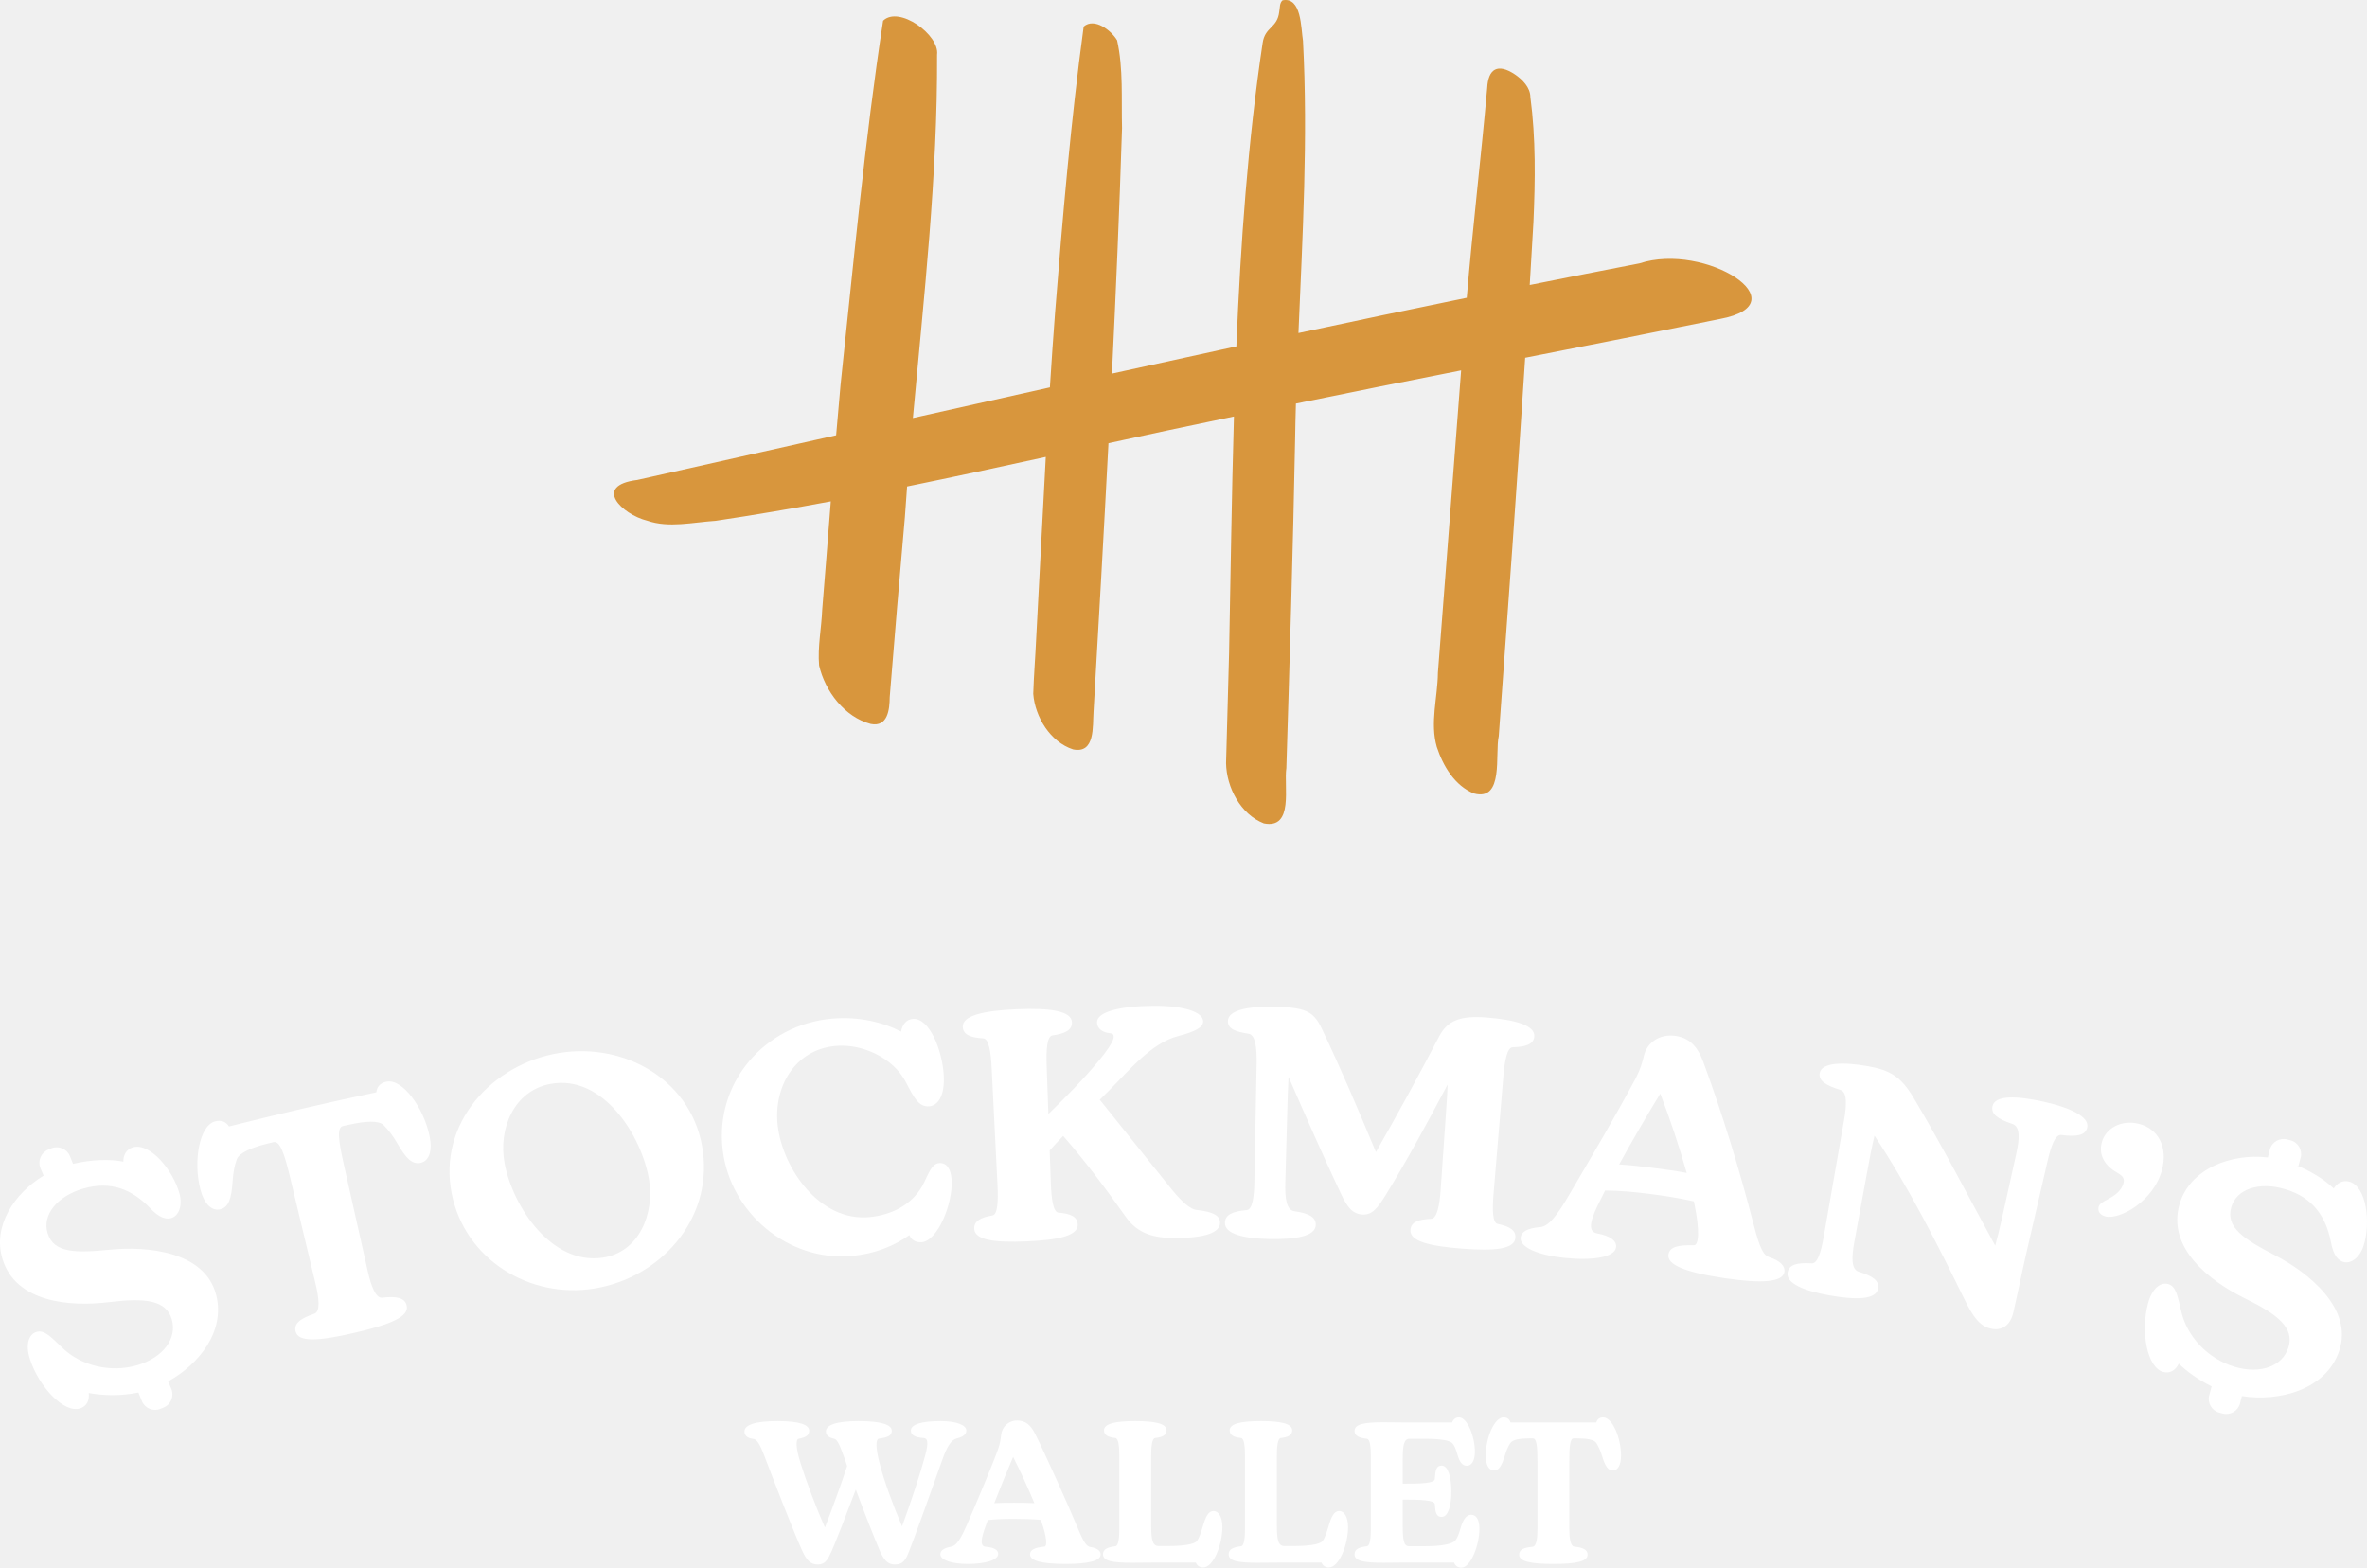
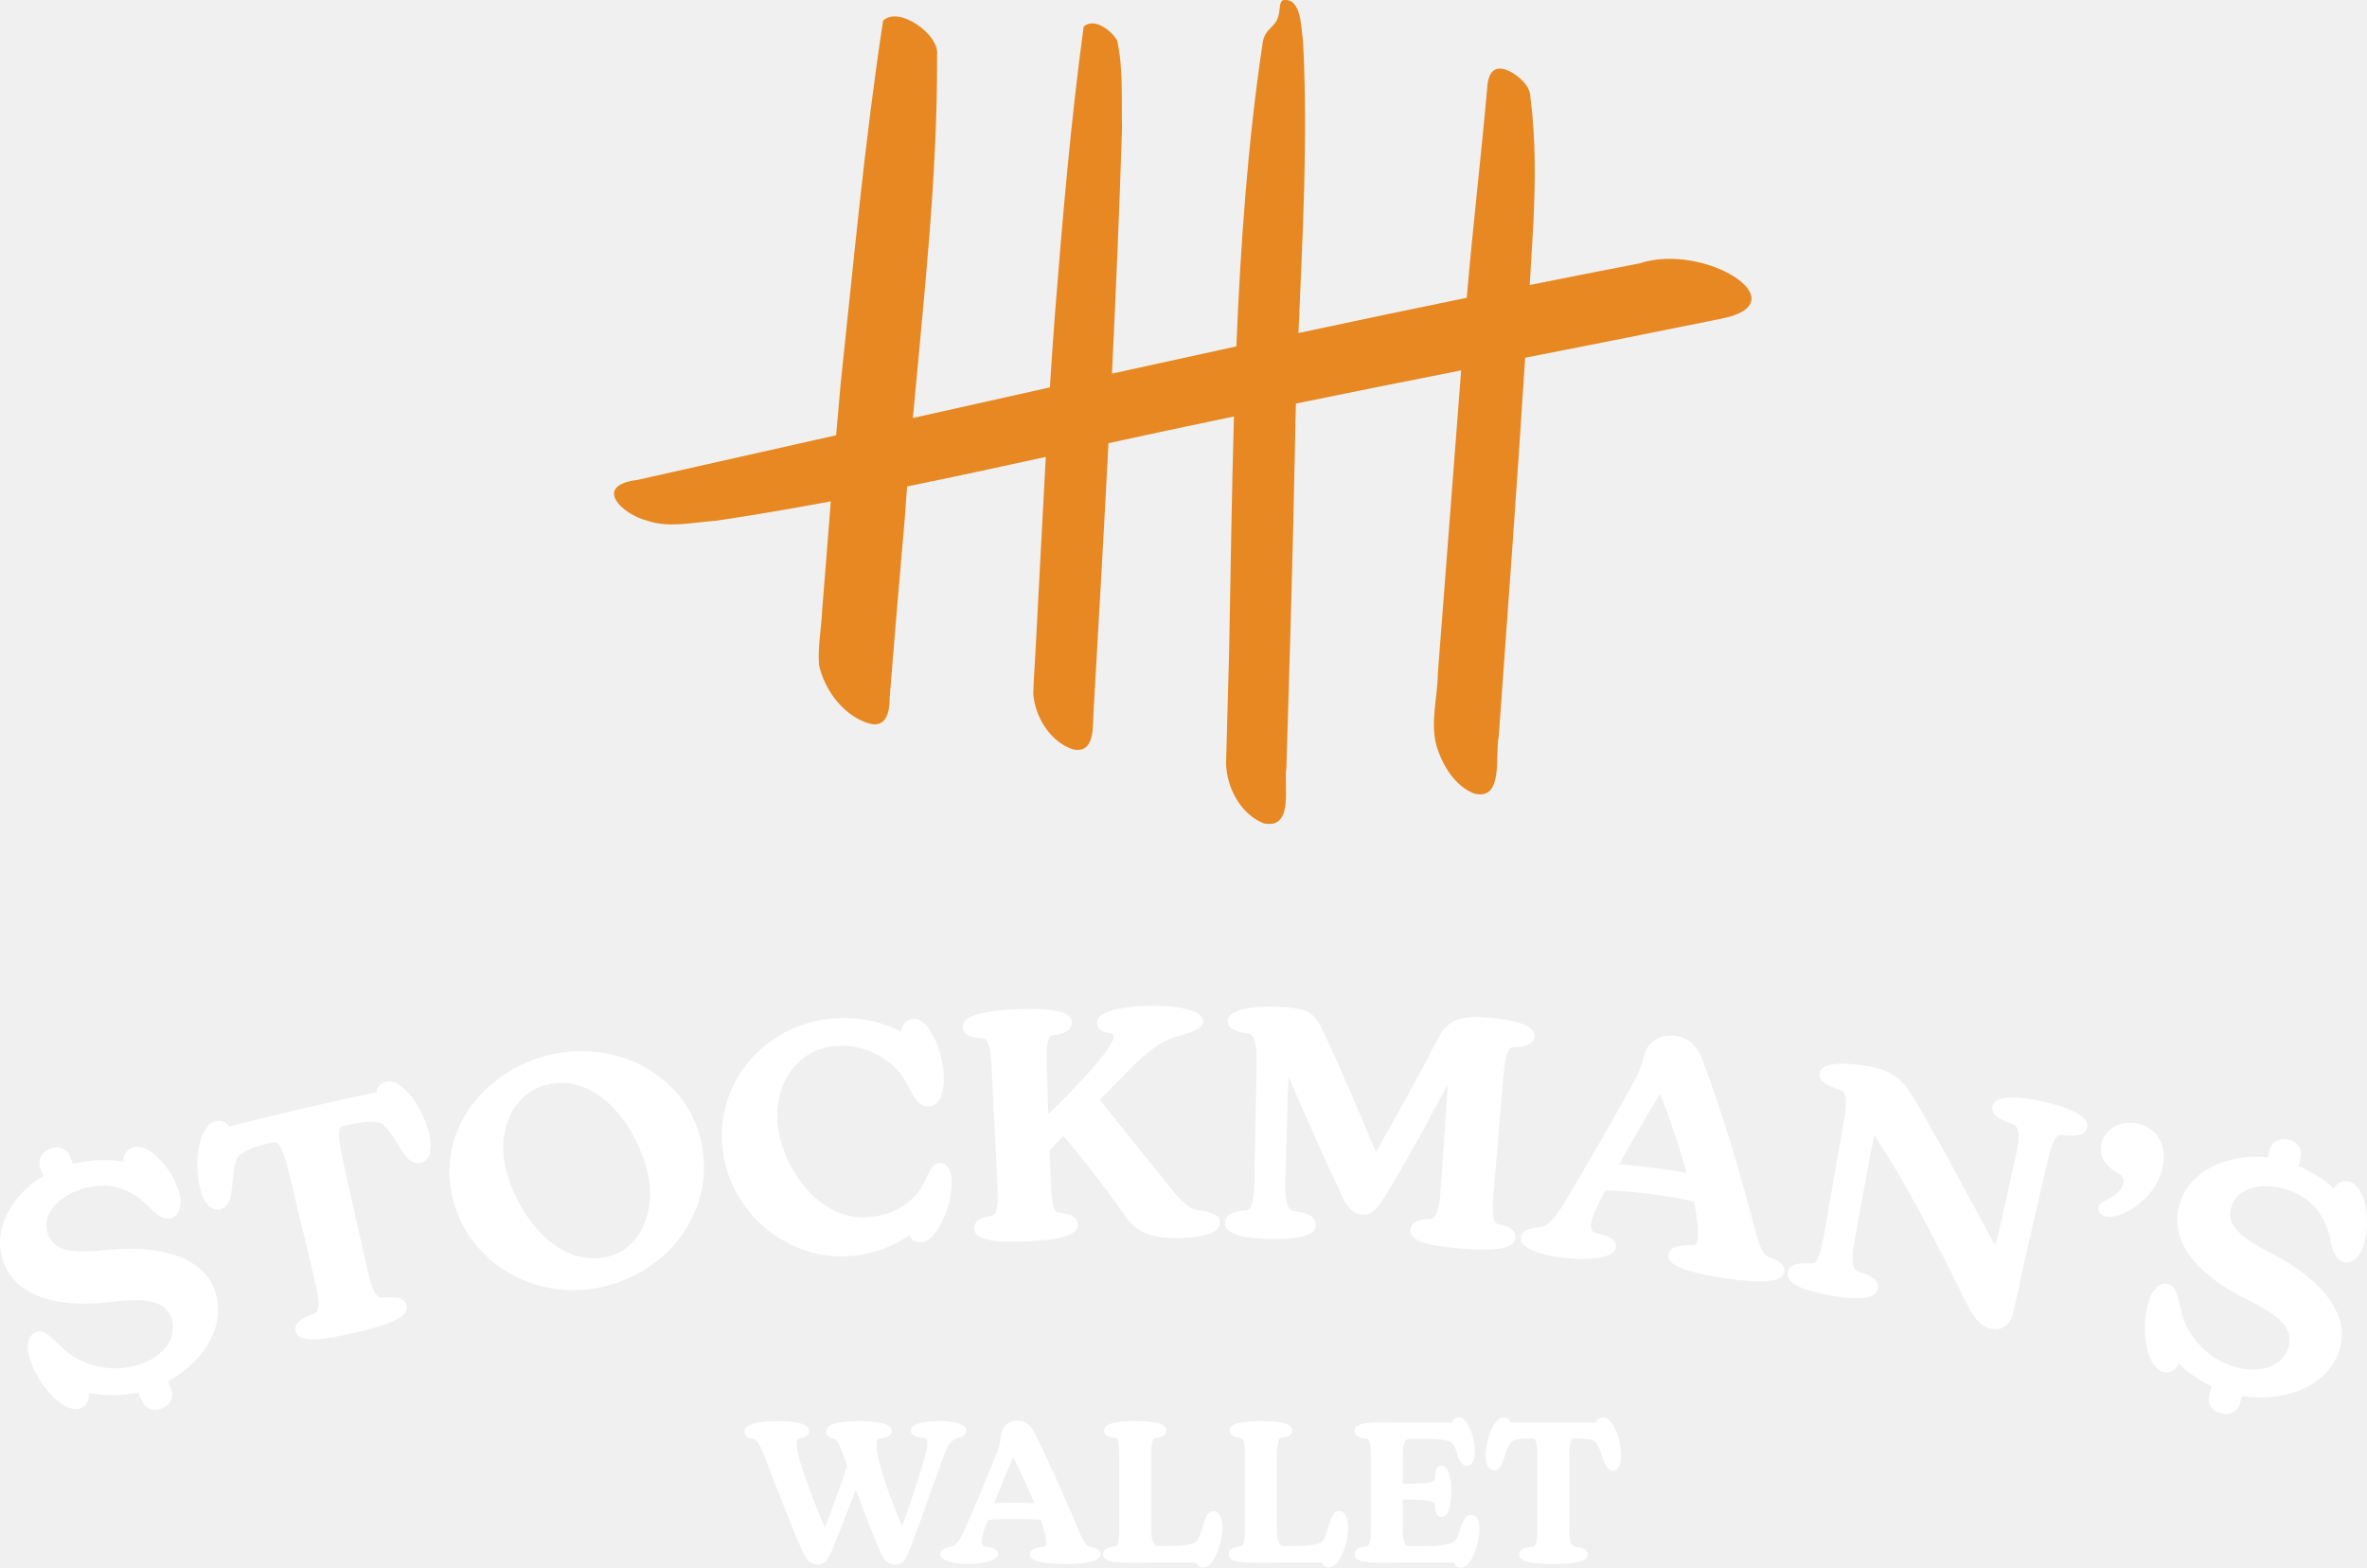
<svg xmlns="http://www.w3.org/2000/svg" version="1.1" id="Layer_1" x="0px" y="0px" viewBox="0 0 871.344 577.054" style="enable-background:new 0 0 871.344 577.054;" xml:space="preserve">
  <g>
-     <path style="fill:#d8963d;" d="M603.503,96.956c-13.474,2.597-26.931,5.257-40.378,7.955   c0.468-7.716,0.925-15.434,1.367-23.151c0.675-15.328,0.902-30.779-1.128-46.01   c-0.023-3.563-2.923-6.467-5.686-8.351c-6.36-4.239-9.856-2.091-10.214,5.065   c-2.276,25.736-5.338,51.399-7.519,77.146   c-20.676,4.233-41.325,8.568-61.955,12.979   c1.516-35.865,3.556-71.742,1.67-107.585   c-0.754-4.579-0.481-16.268-7.515-14.891c-1.167,0.987-0.937,2.761-1.222,4.172   c-0.682,6.155-5.269,5.469-6.127,11.604c-5.395,35.911-8.112,73.716-9.663,111.619   c-15.275,3.307-30.541,6.649-45.8,10.018   c1.462-30.111,2.748-60.228,3.712-90.355   c-0.282-10.717,0.522-21.855-1.813-32.321c-2.134-3.646-8.362-8.497-12.308-5.077   c-4.736,34.785-7.741,70.155-10.527,105.253c-0.7,9.184-1.325,18.372-1.907,27.562   c-16.818,3.741-33.63,7.504-50.439,11.28   c4.036-44.532,9.116-89.084,8.902-133.728c1.024-7.252-14.04-18.203-19.872-12.502   c-6.778,44.294-10.875,89.314-15.65,133.962   c-0.574,6.204-1.113,12.412-1.634,18.621   c-24.39,5.49-48.778,10.985-73.174,16.443   c-16.578,2.05-5.652,12.709,3.625,14.997c7.99,2.782,16.766,0.59,25.159,0.051   c14.195-2.107,28.328-4.536,42.423-7.163c-1.042,13.284-2.059,26.57-3.159,39.85   c-0.271,6.834-1.732,13.723-1.143,20.545c2.142,9.428,9.395,19.027,19.013,21.538   c6.268,1.237,6.938-5.295,6.982-9.878c1.771-22.103,3.635-44.201,5.584-66.288   c0.252-3.75,0.526-7.5,0.813-11.25c17.05-3.474,34.058-7.159,51.056-10.876   c-1.244,22.376-2.329,44.761-3.554,67.138   c-0.299,6.69-0.862,13.381-1.066,20.068c0.663,8.515,6.298,17.754,14.675,20.458   c8.19,1.675,7.141-8.517,7.519-13.843c1.911-32.949,3.792-65.904,5.499-98.869   c14.538-3.174,29.08-6.313,43.645-9.303c0.848-0.18,1.698-0.353,2.547-0.533   c-0.858,29.534-1.217,58.881-1.791,87.184c-0.263,10.247-0.565,20.491-0.843,30.736   c-0.077,3.24-0.201,6.481-0.269,9.721c0.175,8.886,5.352,18.832,13.923,22.145   c11.165,2.199,7.247-13.691,8.277-20.366c1.242-40.236,2.442-80.471,3.216-120.719   c0.066-4.486,0.175-8.972,0.301-13.458c20.251-4.166,40.533-8.207,60.823-12.211   c-2.804,37.107-5.727,74.204-8.556,111.309   c-0.095,9.06-2.982,18.482-0.395,27.342c2.288,6.951,6.583,14.228,13.643,17.084   c11.203,3.007,7.659-14.531,9.156-21.123c3.381-46.407,6.744-92.821,9.726-139.258   c23.909-4.704,47.818-9.412,71.687-14.278   C663.392,111.765,627.769,88.975,603.503,96.956z" />
+     <path style="fill:#E78822;" d="M603.503,96.956c-13.474,2.597-26.931,5.257-40.378,7.955   c0.468-7.716,0.925-15.434,1.367-23.151c0.675-15.328,0.902-30.779-1.128-46.01   c-0.023-3.563-2.923-6.467-5.686-8.351c-6.36-4.239-9.856-2.091-10.214,5.065   c-2.276,25.736-5.338,51.399-7.519,77.146   c-20.676,4.233-41.325,8.568-61.955,12.979   c1.516-35.865,3.556-71.742,1.67-107.585   c-0.754-4.579-0.481-16.268-7.515-14.891c-1.167,0.987-0.937,2.761-1.222,4.172   c-0.682,6.155-5.269,5.469-6.127,11.604c-5.395,35.911-8.112,73.716-9.663,111.619   c-15.275,3.307-30.541,6.649-45.8,10.018   c1.462-30.111,2.748-60.228,3.712-90.355   c-0.282-10.717,0.522-21.855-1.813-32.321c-2.134-3.646-8.362-8.497-12.308-5.077   c-4.736,34.785-7.741,70.155-10.527,105.253c-0.7,9.184-1.325,18.372-1.907,27.562   c-16.818,3.741-33.63,7.504-50.439,11.28   c4.036-44.532,9.116-89.084,8.902-133.728c1.024-7.252-14.04-18.203-19.872-12.502   c-6.778,44.294-10.875,89.314-15.65,133.962   c-0.574,6.204-1.113,12.412-1.634,18.621   c-24.39,5.49-48.778,10.985-73.174,16.443   c-16.578,2.05-5.652,12.709,3.625,14.997c7.99,2.782,16.766,0.59,25.159,0.051   c14.195-2.107,28.328-4.536,42.423-7.163c-1.042,13.284-2.059,26.57-3.159,39.85   c-0.271,6.834-1.732,13.723-1.143,20.545c2.142,9.428,9.395,19.027,19.013,21.538   c6.268,1.237,6.938-5.295,6.982-9.878c1.771-22.103,3.635-44.201,5.584-66.288   c0.252-3.75,0.526-7.5,0.813-11.25c17.05-3.474,34.058-7.159,51.056-10.876   c-1.244,22.376-2.329,44.761-3.554,67.138   c-0.299,6.69-0.862,13.381-1.066,20.068c0.663,8.515,6.298,17.754,14.675,20.458   c8.19,1.675,7.141-8.517,7.519-13.843c1.911-32.949,3.792-65.904,5.499-98.869   c14.538-3.174,29.08-6.313,43.645-9.303c0.848-0.18,1.698-0.353,2.547-0.533   c-0.858,29.534-1.217,58.881-1.791,87.184c-0.263,10.247-0.565,20.491-0.843,30.736   c-0.077,3.24-0.201,6.481-0.269,9.721c0.175,8.886,5.352,18.832,13.923,22.145   c11.165,2.199,7.247-13.691,8.277-20.366c1.242-40.236,2.442-80.471,3.216-120.719   c0.066-4.486,0.175-8.972,0.301-13.458c20.251-4.166,40.533-8.207,60.823-12.211   c-2.804,37.107-5.727,74.204-8.556,111.309   c-0.095,9.06-2.982,18.482-0.395,27.342c2.288,6.951,6.583,14.228,13.643,17.084   c11.203,3.007,7.659-14.531,9.156-21.123c3.381-46.407,6.744-92.821,9.726-139.258   c23.909-4.704,47.818-9.412,71.687-14.278   C663.392,111.765,627.769,88.975,603.503,96.956z" />
    <g>
      <path style="fill:#FFFFFF;" d="M352.25,529.486c2.389-0.58,3.476-1.593,3.476-2.896    c0-2.028-3.621-3.475-9.486-3.475c-7.095,0-10.933,1.23-10.933,3.475    c0,1.593,1.376,2.534,4.706,2.752c1.448,0.072,1.883,1.521,0.58,6.371    c-1.665,6.299-5.286,17.304-8.543,26.138c-3.186-7.53-6.661-16.798-8.254-23.241    c-1.448-5.503-1.52-8.906-0.217-9.051c3.33-0.435,4.706-1.159,4.706-2.896    c0-2.172-3.693-3.547-12.236-3.547c-8.036,0-12.018,1.375-12.018,3.837    c0,1.447,1.23,2.243,2.823,2.606c1.087,0.217,1.811,1.013,3.765,6.516    l1.231,3.548c-2.1,6.443-5.43,15.566-8.182,22.662    c-3.33-7.529-6.806-16.87-8.978-23.747c-1.737-5.504-1.81-8.689-0.723-8.906    c2.461-0.507,3.91-1.158,3.91-2.969c0-2.172-3.404-3.547-11.657-3.547    c-8.254,0-12.164,1.375-12.164,3.837c0,1.447,1.086,2.461,3.113,2.678    c1.23,0.145,2.245,1.086,4.271,6.443c3.837,10.136,11.078,28.745,13.974,34.971    c1.521,3.186,2.896,4.851,5.648,4.851c2.751,0,3.693-1.883,5.14-5.069    c1.52-3.402,5.358-13.322,8.834-22.517c3.113,8.399,6.878,17.956,8.833,22.517    c1.521,3.404,2.896,5.069,5.576,5.069c3.113,0,4.054-1.883,5.284-5.069    c2.028-5.14,7.893-21.43,12.092-33.305    C348.629,532.382,350.15,529.993,352.25,529.486z" />
      <path style="fill:#FFFFFF;" d="M401.407,569.453c-1.302-0.218-2.317-1.304-4.561-6.734    c-3.619-8.76-12.018-27.369-15.711-34.753c-1.737-3.548-3.765-5.069-6.661-5.069    c-3.258,0-5.647,2.317-5.936,5.358c-0.146,1.448-0.435,3.186-1.087,5.069    c-1.376,4.054-7.747,19.404-11.512,27.947c-2.245,5.141-3.837,7.675-5.719,8.036    c-2.68,0.507-4.054,1.376-4.054,2.824c0,2.1,4.054,3.548,10.136,3.548    c6.299,0,11.15-1.376,11.15-3.693c0-1.448-1.52-2.389-4.489-2.607    c-1.81-0.145-2.171-1.737-0.578-6.371l1.23-3.475    c3.331-0.363,6.154-0.435,9.63-0.435c3.258,0,6.516,0.072,9.919,0.363    l0.289,0.869c1.81,5.358,2.172,8.833,1.013,8.977    c-3.475,0.363-5.286,1.087-5.286,2.896c0,2.172,3.765,3.476,13.033,3.476    c8.543,0,12.96-1.159,12.96-3.476C405.173,570.755,403.724,569.814,401.407,569.453    z M373.243,553.162c-2.535,0-4.778,0-7.241,0.145    c2.172-5.503,4.706-11.802,6.951-17.015c2.68,5.284,5.504,11.439,7.819,17.015    C378.094,553.162,375.488,553.162,373.243,553.162z" />
      <path style="fill:#FFFFFF;" d="M446.729,556.202c-1.882,0-2.896,2.028-3.982,5.793    c-0.58,1.954-1.304,4.199-2.172,5.286c-1.086,1.302-5.503,1.81-10.571,1.81    h-3.475c-2.317,0-2.752-2.389-2.752-7.892v-25.124    c0-3.547,0.29-6.588,1.448-6.733c2.607-0.29,4.2-1.014,4.2-2.824    c0-2.534-4.345-3.403-11.512-3.403c-7.169,0-11.512,0.869-11.512,3.403    c0,1.81,1.593,2.534,4.199,2.824c1.159,0.145,1.448,3.186,1.448,6.733v26.573    c0,3.402-0.289,6.371-1.448,6.516c-2.896,0.363-4.561,1.087-4.561,2.969    c0,2.534,3.62,3.113,10.643,3.113c2.172,0,5.575-0.072,9.412-0.072h14.119    c0.434,1.086,1.375,1.81,2.678,1.81c3.837,0,7.095-8.471,7.095-14.842    C449.987,558.302,448.538,556.202,446.729,556.202z" />
      <path style="fill:#FFFFFF;" d="M492.992,556.202c-1.882,0-2.896,2.028-3.982,5.793    c-0.58,1.954-1.304,4.199-2.172,5.286c-1.086,1.302-5.503,1.81-10.571,1.81    h-3.475c-2.317,0-2.752-2.389-2.752-7.892v-25.124    c0-3.547,0.29-6.588,1.448-6.733c2.607-0.29,4.2-1.014,4.2-2.824    c0-2.534-4.345-3.403-11.512-3.403c-7.169,0-11.512,0.869-11.512,3.403    c0,1.81,1.593,2.534,4.199,2.824c1.159,0.145,1.448,3.186,1.448,6.733v26.573    c0,3.402-0.289,6.371-1.448,6.516c-2.896,0.363-4.561,1.087-4.561,2.969    c0,2.534,3.62,3.113,10.643,3.113c2.172,0,5.575-0.072,9.412-0.072h14.119    c0.434,1.086,1.375,1.81,2.678,1.81c3.837,0,7.095-8.471,7.095-14.842    C496.25,558.302,494.802,556.202,492.992,556.202z" />
      <path style="fill:#FFFFFF;" d="M541.572,557.578c-1.81,0-2.969,1.883-3.765,4.489    c-0.796,2.678-1.304,4.199-2.245,5.141c-1.158,1.158-4.778,1.954-11.222,1.954    h-5.648c-2.027,0-2.317-2.461-2.317-7.892v-9.268    c6.3,0,11.73,0.145,11.802,1.665c0.217,3.186,0.578,4.706,2.534,4.706    c2.461,0,3.62-4.489,3.548-9.412c0-4.995-1.087-9.484-3.548-9.484    c-1.955,0-2.317,1.665-2.534,4.923c-0.072,1.665-5.502,1.737-11.802,1.737    v-8.905c0-5.213,0.435-7.602,2.463-7.602h5.502c5.575,0,9.195,0.507,10.281,1.593    c0.724,0.724,1.304,2.1,1.955,4.417c0.723,2.461,1.737,3.91,3.403,3.91    s2.969-1.737,2.969-5.141c0-5.503-2.752-12.67-5.865-12.67    c-1.23,0-2.099,0.724-2.534,1.882h-17.45c-2.823,0-5.575-0.072-7.819-0.072    c-7.023,0-10.643,0.652-10.643,3.186c0,1.811,1.666,2.535,4.562,2.896    c1.159,0.145,1.448,3.113,1.448,6.589v26.427c0,3.402-0.289,6.371-1.448,6.516    c-2.895,0.363-4.562,1.087-4.562,2.969c0,2.534,3.621,3.113,10.643,3.113    c1.955,0,5.358-0.072,7.819-0.072h18.174c0.434,1.159,1.304,1.882,2.678,1.882    c3.476,0,6.661-8.325,6.661-14.335C544.613,559.315,543.382,557.578,541.572,557.578z" />
      <path style="fill:#FFFFFF;" d="M590.152,521.739c-1.376,0-2.172,0.724-2.534,1.882h-31.568    c-0.363-1.158-1.159-1.882-2.534-1.882c-3.404,0-6.589,7.53-6.589,14.118    c0,3.476,1.231,5.43,3.041,5.43s2.824-1.665,3.982-5.43    c0.58-1.882,1.159-3.402,2.028-4.634c0.796-1.304,3.547-1.737,7.023-1.737    h1.304c1.375,0,1.665,3.041,1.665,8.543v24.762c0,3.475-0.363,6.443-1.811,6.588    c-3.33,0.29-4.923,1.087-4.923,2.896c0,2.535,4.345,3.404,12.598,3.404    c8.254,0,12.599-0.869,12.599-3.404c0-1.81-1.593-2.606-4.924-2.969    c-1.376-0.145-1.81-3.041-1.81-6.516v-24.762c0-5.503,0.217-8.543,1.593-8.543    h1.376c3.475,0,6.227,0.434,7.023,1.737s1.448,2.752,2.027,4.634    c1.159,3.765,2.172,5.43,3.983,5.43c1.81,0,3.041-1.954,3.041-5.43    C596.742,529.269,593.555,521.739,590.152,521.739z" />
      <path style="fill:#FFFFFF;" d="M40.653,459.995c-13.046,1.284-20.87,1.239-23.13-6.077    c-2.052-6.642,3.433-13.532,12.967-16.353    c10.513-3.11,18.298,0.464,24.736,7.107c2.033,2.123,4.787,4.535,7.815,3.705    c2.665-0.731,4.259-4.456,3.03-9.006c-2.305-8.53-10.79-18.812-17.086-17.054    c-2.593,0.724-3.652,3.107-3.567,5.286c-4.927-0.974-11.569-0.822-18.527,0.806    l-1.169-2.889c-1.105-2.651-4.178-3.917-6.83-2.812l-1.182,0.492    c-2.651,1.105-3.916,4.178-2.812,6.83l1.157,2.722    C5.239,439.273-2.809,451.392,0.928,463.491    c4.911,15.898,24.603,17.605,39.204,15.823    c13.187-1.609,21.082-0.836,23.127,6.422c1.981,7.03-3.239,13.992-12.671,16.776    c-10.246,3.024-20.98-0.064-27.413-6.175c-4.393-4.174-6.861-6.977-9.804-6.033    c-2.708,0.868-4.151,4.434-2.33,10.037    c3.277,10.085,12.464,19.98,18.453,18.093c2.419-0.762,3.506-2.952,3.163-5.683    c5.065,0.954,11.688,1.216,18.287-0.172v0l1.307,3.202    c1.105,2.651,4.178,3.917,6.83,2.812l1.181-0.492    c2.652-1.105,3.917-4.178,2.812-6.83l-1.182-2.781    c11.376-6.294,21.077-18.446,17.703-31.76    C75.505,460.584,54.15,458.667,40.653,459.995z" />
      <path style="fill:#FFFFFF;" d="M142.273,398.156c-2.377,0.495-3.51,1.939-3.744,3.916    c-18.16,3.815-36.233,8.05-54.229,12.57c-1.082-1.672-2.737-2.469-5.096-1.866    c-5.835,1.491-8.157,14.781-5.417,25.146c1.445,5.467,4.318,7.996,7.35,7.207    c3.032-0.789,4.049-3.847,4.49-10.281c0.22-3.218,0.701-5.912,1.576-8.179    c0.883-2.289,5.342-4.264,11.261-5.704c0.888-0.216,1.332-0.324,2.221-0.538    c2.343-0.566,3.988,4.13,6.073,12.838c3.127,13.062,6.253,26.123,9.38,39.185    c1.317,5.5,1.843,10.356-0.448,11.135c-5.262,1.789-7.576,3.676-6.867,6.534    c0.993,4.003,8.329,3.587,21.671,0.494c13.344-3.093,20.096-5.942,19.227-9.974    c-0.62-2.879-3.502-3.603-9.055-2.964c-2.293,0.264-4.036-4.17-5.273-9.688    c-2.938-13.105-5.877-26.211-8.815-39.316    c-1.959-8.737-2.67-13.651-0.319-14.173c0.941-0.209,1.411-0.313,2.352-0.521    c5.942-1.309,10.8-1.614,12.6,0.173c1.799,1.787,3.395,3.86,5.007,6.653    c3.221,5.586,5.476,7.885,8.537,7.261c3.06-0.623,4.521-4.157,3.413-9.702    C156.068,407.847,148.154,396.931,142.273,398.156z" />
      <path style="fill:#FFFFFF;" d="M205.859,387.595c-24.656,4.029-44.735,25.826-39.583,51.738    c4.823,24.26,28.663,38.851,52.526,34.963    c24.151-3.935,43.187-25.039,39.992-50.207    C255.506,398.188,230.521,383.565,205.859,387.595z M221.844,462.947    c-18.743,2.77-33.048-18.674-36.09-34.731    c-2.366-12.491,3.285-26.753,16.95-29.242    c19.418-3.536,33.594,19.277,36.224,35.297    C240.955,446.623,235.39,460.946,221.844,462.947z" />
      <path style="fill:#FFFFFF;" d="M313.417,462.319c8.902-0.791,15.971-3.849,21.336-7.675    c0.739,1.835,2.486,2.768,4.515,2.623c5.848-0.417,11.588-14.115,11.032-23.052    c-0.248-3.998-1.858-6.261-4.539-6.086c-3.048,0.199-4.21,4.766-6.265,8.453    c-4.013,7.013-11.355,10.619-19.266,11.419    c-18.478,1.868-32.07-17.915-33.926-33.549    c-1.672-14.086,6.077-28.03,21.23-29.44    c9.909-0.922,21.284,4.398,25.895,13.262c3.066,5.895,4.773,9.223,8.608,8.966    c2.846-0.19,5.881-3.331,5.367-11.562c-0.573-9.172-5.256-21.046-11.333-20.624    c-2.404,0.167-3.924,2.05-4.367,4.681c-6.33-3.319-15.34-5.68-25.459-4.78    c-24.71,2.197-43.311,23.619-40.179,48.58    C268.954,446.553,290.179,464.383,313.417,462.319z" />
      <path style="fill:#FFFFFF;" d="M361.982,382.219c2.015,0.118,2.777,5.05,3.064,10.816    c0.722,14.473,1.444,28.946,2.166,43.419c0.282,5.648,0.037,10.629-1.863,10.948    c-4.266,0.718-6.875,2.024-6.708,4.965c0.234,4.118,7.468,5.089,19.279,4.585    c11.812-0.504,18.933-2.089,18.815-6.212c-0.084-2.944-2.792-4.023-7.105-4.375    c-1.92-0.157-2.589-5.098-2.79-10.75c-0.172-4.851-0.259-7.276-0.431-12.127    c1.413-1.583,3.067-3.408,4.971-5.354c8.268,9.48,15.916,19.712,23.18,29.973    c4.295,5.944,10.028,7.635,18.027,7.617c10.864-0.024,16.496-1.939,16.532-5.591    c0.026-2.592-2.328-4.089-8.736-4.772c-2.022-0.215-5.038-2.607-9.046-7.542    c-8.839-10.998-17.657-22.013-26.495-33.012c1.31-1.301,1.967-1.951,3.283-3.25    c7.616-7.633,15.782-17.686,25.557-20.177c6.447-1.643,9.212-3.282,9.223-5.402    c0.018-3.417-6.953-5.836-18.378-5.749c-12.568,0.097-20.773,2.313-20.69,6.082    c0.052,2.356,1.991,3.744,4.881,4.024c2.134,0.207,2.063,2.547-4.314,10.223    c-5.617,6.762-12.258,13.509-18.473,19.507    c-0.254-7.159-0.382-10.738-0.636-17.896c-0.205-5.77,0.134-10.749,2.131-11.038    c4.486-0.649,7.261-1.877,7.176-4.82c-0.118-4.123-7.773-5.352-20.333-4.816    c-12.559,0.536-20.085,2.414-19.851,6.532    C354.586,380.968,357.457,381.954,361.982,382.219z" />
      <path style="fill:#FFFFFF;" d="M557.844,455.704c0.265-2.933-2.298-4.326-6.542-5.187    c-1.889-0.383-1.968-5.37-1.497-11.005c1.206-14.441,2.413-28.882,3.62-43.322    c0.481-5.753,1.408-10.657,3.427-10.707c4.536-0.112,7.69-0.979,7.956-3.912    c0.372-4.107-6.839-6.203-17.731-7.051c-9.373-0.729-14.218,1.087-17.26,6.907    c-7.499,14.362-15.255,28.591-23.305,42.652    c-6.399-15.354-12.876-30.667-20.044-45.682    c-3.06-6.358-6.211-7.56-17.507-7.822c-9.011-0.209-16.897,1.12-16.945,5.244    c-0.034,2.945,2.739,3.923,7.636,4.703c2.51,0.4,3.051,5.24,2.941,11.012    c-0.277,14.488-0.554,28.977-0.83,43.465    c-0.108,5.654-0.677,10.237-2.846,10.436c-5.425,0.496-7.962,1.771-7.995,4.717    c-0.047,4.123,7.099,5.725,16.052,5.933c10.027,0.233,17.241-1.022,17.39-5.142    c0.106-2.944-2.517-4.322-7.884-5.093c-2.984-0.429-3.476-4.933-3.321-10.586    c0.267-9.751,0.401-14.627,0.668-24.378c0.158-5.771,0.29-10.6,0.521-14.483    c6.283,14.393,12.572,28.787,19.268,42.994c2.333,4.934,4.258,7.494,7.983,7.675    c3.606,0.175,5.541-2.436,8.462-7.114c8.173-13.251,15.529-26.985,22.831-40.728    c-0.038,2.359-0.226,5.063-0.47,8.589c-0.836,12.082-1.255,18.124-2.091,30.206    c-0.391,5.641-1.341,10.545-3.51,10.626c-4.693,0.175-7.427,1.174-7.609,4.113    c-0.254,4.116,6.814,5.931,19.203,6.876    C550.206,460.54,557.473,459.812,557.844,455.704z" />
      <path style="fill:#FFFFFF;" d="M651.399,462.806c-2.081-0.679-3.457-2.703-5.83-12.012    c-5.211-20.168-11.326-40.278-18.527-59.828    c-2.236-6.127-5.453-9.052-10.501-9.693c-5.679-0.721-10.288,2.543-11.387,7.381    c-0.524,2.305-1.369,5.057-2.852,7.965    c-7.767,14.562-16.229,28.784-24.562,43.027    c-4.615,7.93-7.652,11.777-10.821,12.056c-4.508,0.397-6.919,1.596-7.134,3.942    c-0.313,3.402,6.137,6.34,16.125,7.383c10.344,1.08,18.563-0.186,19.006-3.93    c0.277-2.34-2.072-4.152-6.922-5.069c-2.96-0.559-3.297-3.215,0.195-10.411    c1.072-2.156,1.61-3.234,2.688-5.388c5.639,0.046,10.379,0.493,16.189,1.221    c5.447,0.683,10.879,1.515,16.494,2.765c0.116,0.587,0.174,0.88,0.29,1.466    c1.825,9.053,1.596,14.756-0.327,14.704c-5.756-0.155-8.954,0.565-9.342,3.485    c-0.465,3.504,5.432,6.353,20.587,8.611c13.971,2.082,21.481,1.468,22.096-2.251    C657.247,465.908,655.094,464.012,651.399,462.806z M608.267,429.867    c-4.267-0.535-8.048-0.992-12.223-1.241    c4.695-8.467,10.235-18.124,15.142-26.059c3.533,9.109,7.036,19.665,9.722,29.181    C616.434,430.908,612.045,430.341,608.267,429.867z" />
      <path style="fill:#FFFFFF;" d="M752.613,405.604c-10.464-2.368-18.276-2.445-19.135,1.589    c-0.613,2.88,1.878,4.706,7.294,6.517c3.012,1.007,2.667,5.534,1.443,11.055    c-2.143,9.662-3.215,14.493-5.359,24.155c-0.893,4.025-1.727,7.219-2.383,9.609    c-9.95-18.252-19.472-36.72-30.126-54.581    c-4.509-7.461-8.342-9.984-16.623-11.46c-8.907-1.588-17.18-1.523-17.856,2.546    c-0.482,2.905,2.481,4.562,7.688,6.198c2.425,0.762,2.266,5.414,1.274,11.102    c-2.49,14.276-4.981,28.551-7.471,42.827    c-0.972,5.571-2.238,10.013-4.42,9.876c-5.454-0.343-8.403,0.488-8.886,3.394    c-0.676,4.067,6.4,6.787,15.248,8.368c9.91,1.771,17.263,1.641,18.04-2.408    c0.555-2.893-1.836-4.659-7.044-6.246c-2.896-0.883-2.694-5.41-1.676-10.972    c1.757-9.596,2.635-14.393,4.391-23.989c1.06-5.795,2.014-11.01,3.026-15.137    c12.705,19.155,23.182,40,33.297,60.594c2.915,5.936,5.433,9.509,9.532,10.434    c3.983,0.899,7.167-1.144,8.254-5.85c1.458-6.315,3.286-15.324,4.689-21.408    c2.648-11.48,5.296-22.96,7.944-34.44c1.271-5.51,2.797-9.875,5.075-9.587    c5.692,0.719,8.834,0.147,9.519-2.717    C769.306,411.059,761.956,407.718,752.613,405.604z" />
      <path style="fill:#FFFFFF;" d="M787.355,413.677c-6.45-1.629-12.384,1.661-13.696,7.039    c-1.061,4.35,0.985,8.238,5.539,10.834c1.571,0.999,3.074,1.743,2.526,3.914    c-0.778,3.084-3.69,4.857-5.769,5.962c-1.715,0.912-3.118,1.654-3.401,2.797    c-0.424,1.715,0.532,3.043,2.589,3.557c5.081,1.269,17.703-5.565,20.747-17.19    C798.068,422.27,794.549,415.493,787.355,413.677z" />
      <path style="fill:#FFFFFF;" d="M864.98,434.995c-2.575-0.806-4.764,0.616-5.88,2.49    c-3.179-3.084-7.956-6.155-13.638-8.503l0.632,0.173l0.829-3.016    c0.732-2.777-0.941-5.649-3.718-6.382l-1.238-0.326    c-2.777-0.732-5.649,0.941-6.382,3.718l-0.745,2.91    c-13.461-1.59-28.805,4.117-32.546,17.325    c-4.533,16.005,10.994,28.145,24.211,34.598    c11.934,5.826,18.156,10.78,15.921,17.982c-2.165,6.976-10.349,9.969-19.777,7.17    c-10.243-3.041-17.547-11.469-19.606-20.095    c-1.406-5.89-1.946-9.584-4.918-10.392c-2.735-0.743-5.877,1.465-7.4,7.156    c-2.741,10.243-0.443,23.54,5.593,25.212c2.438,0.675,4.539-0.57,5.737-3.048    c3.046,2.91,7.232,5.992,12.096,8.352l-0.895,3.297    c-0.733,2.777,0.941,5.649,3.718,6.382l1.238,0.326    c2.778,0.733,5.649-0.941,6.382-3.718l0.695-2.713    c13.711,2.178,30.959-2.335,35.797-16.576    c5.362-15.785-11.582-29.025-23.626-35.256    c-11.647-6.026-18.168-10.317-16.082-17.685    c1.894-6.689,10.231-9.487,19.765-6.663    c10.512,3.114,15.112,10.355,16.905,19.435c0.553,2.888,1.555,6.413,4.555,7.367    c2.641,0.84,6.015-1.414,7.46-5.9    C872.773,450.202,871.233,436.952,864.98,434.995z" />
    </g>
  </g>
</svg>
